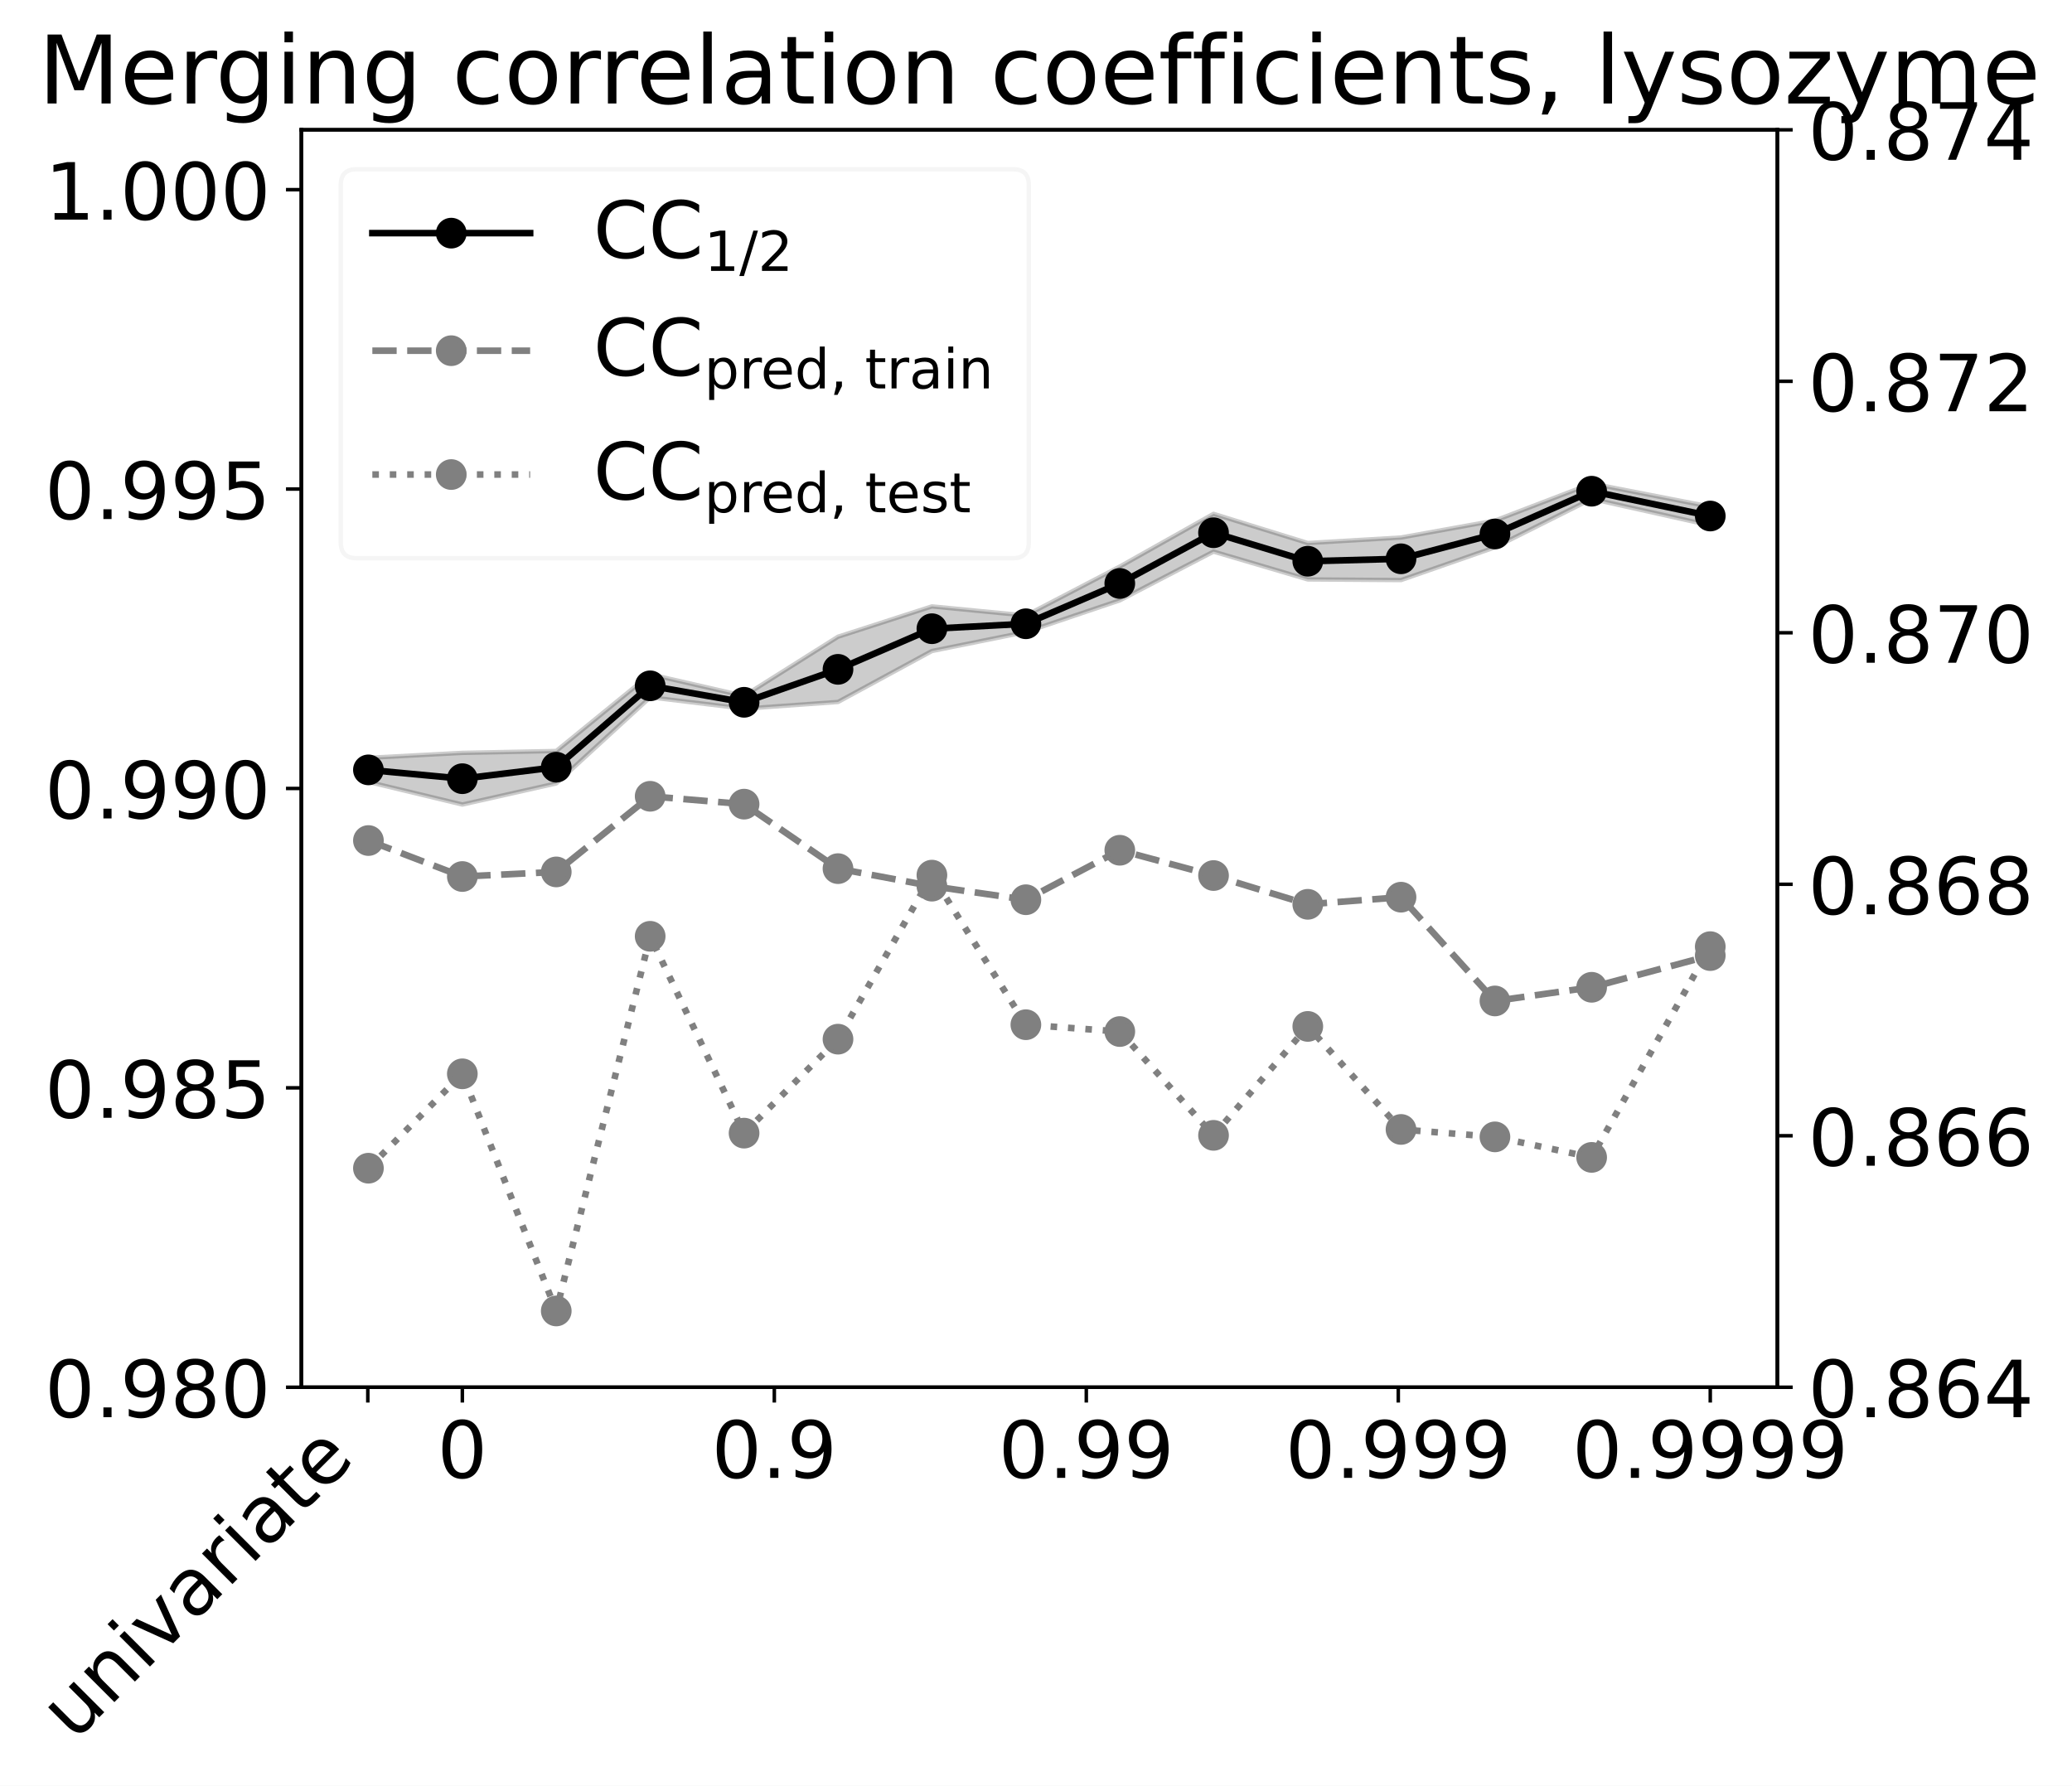
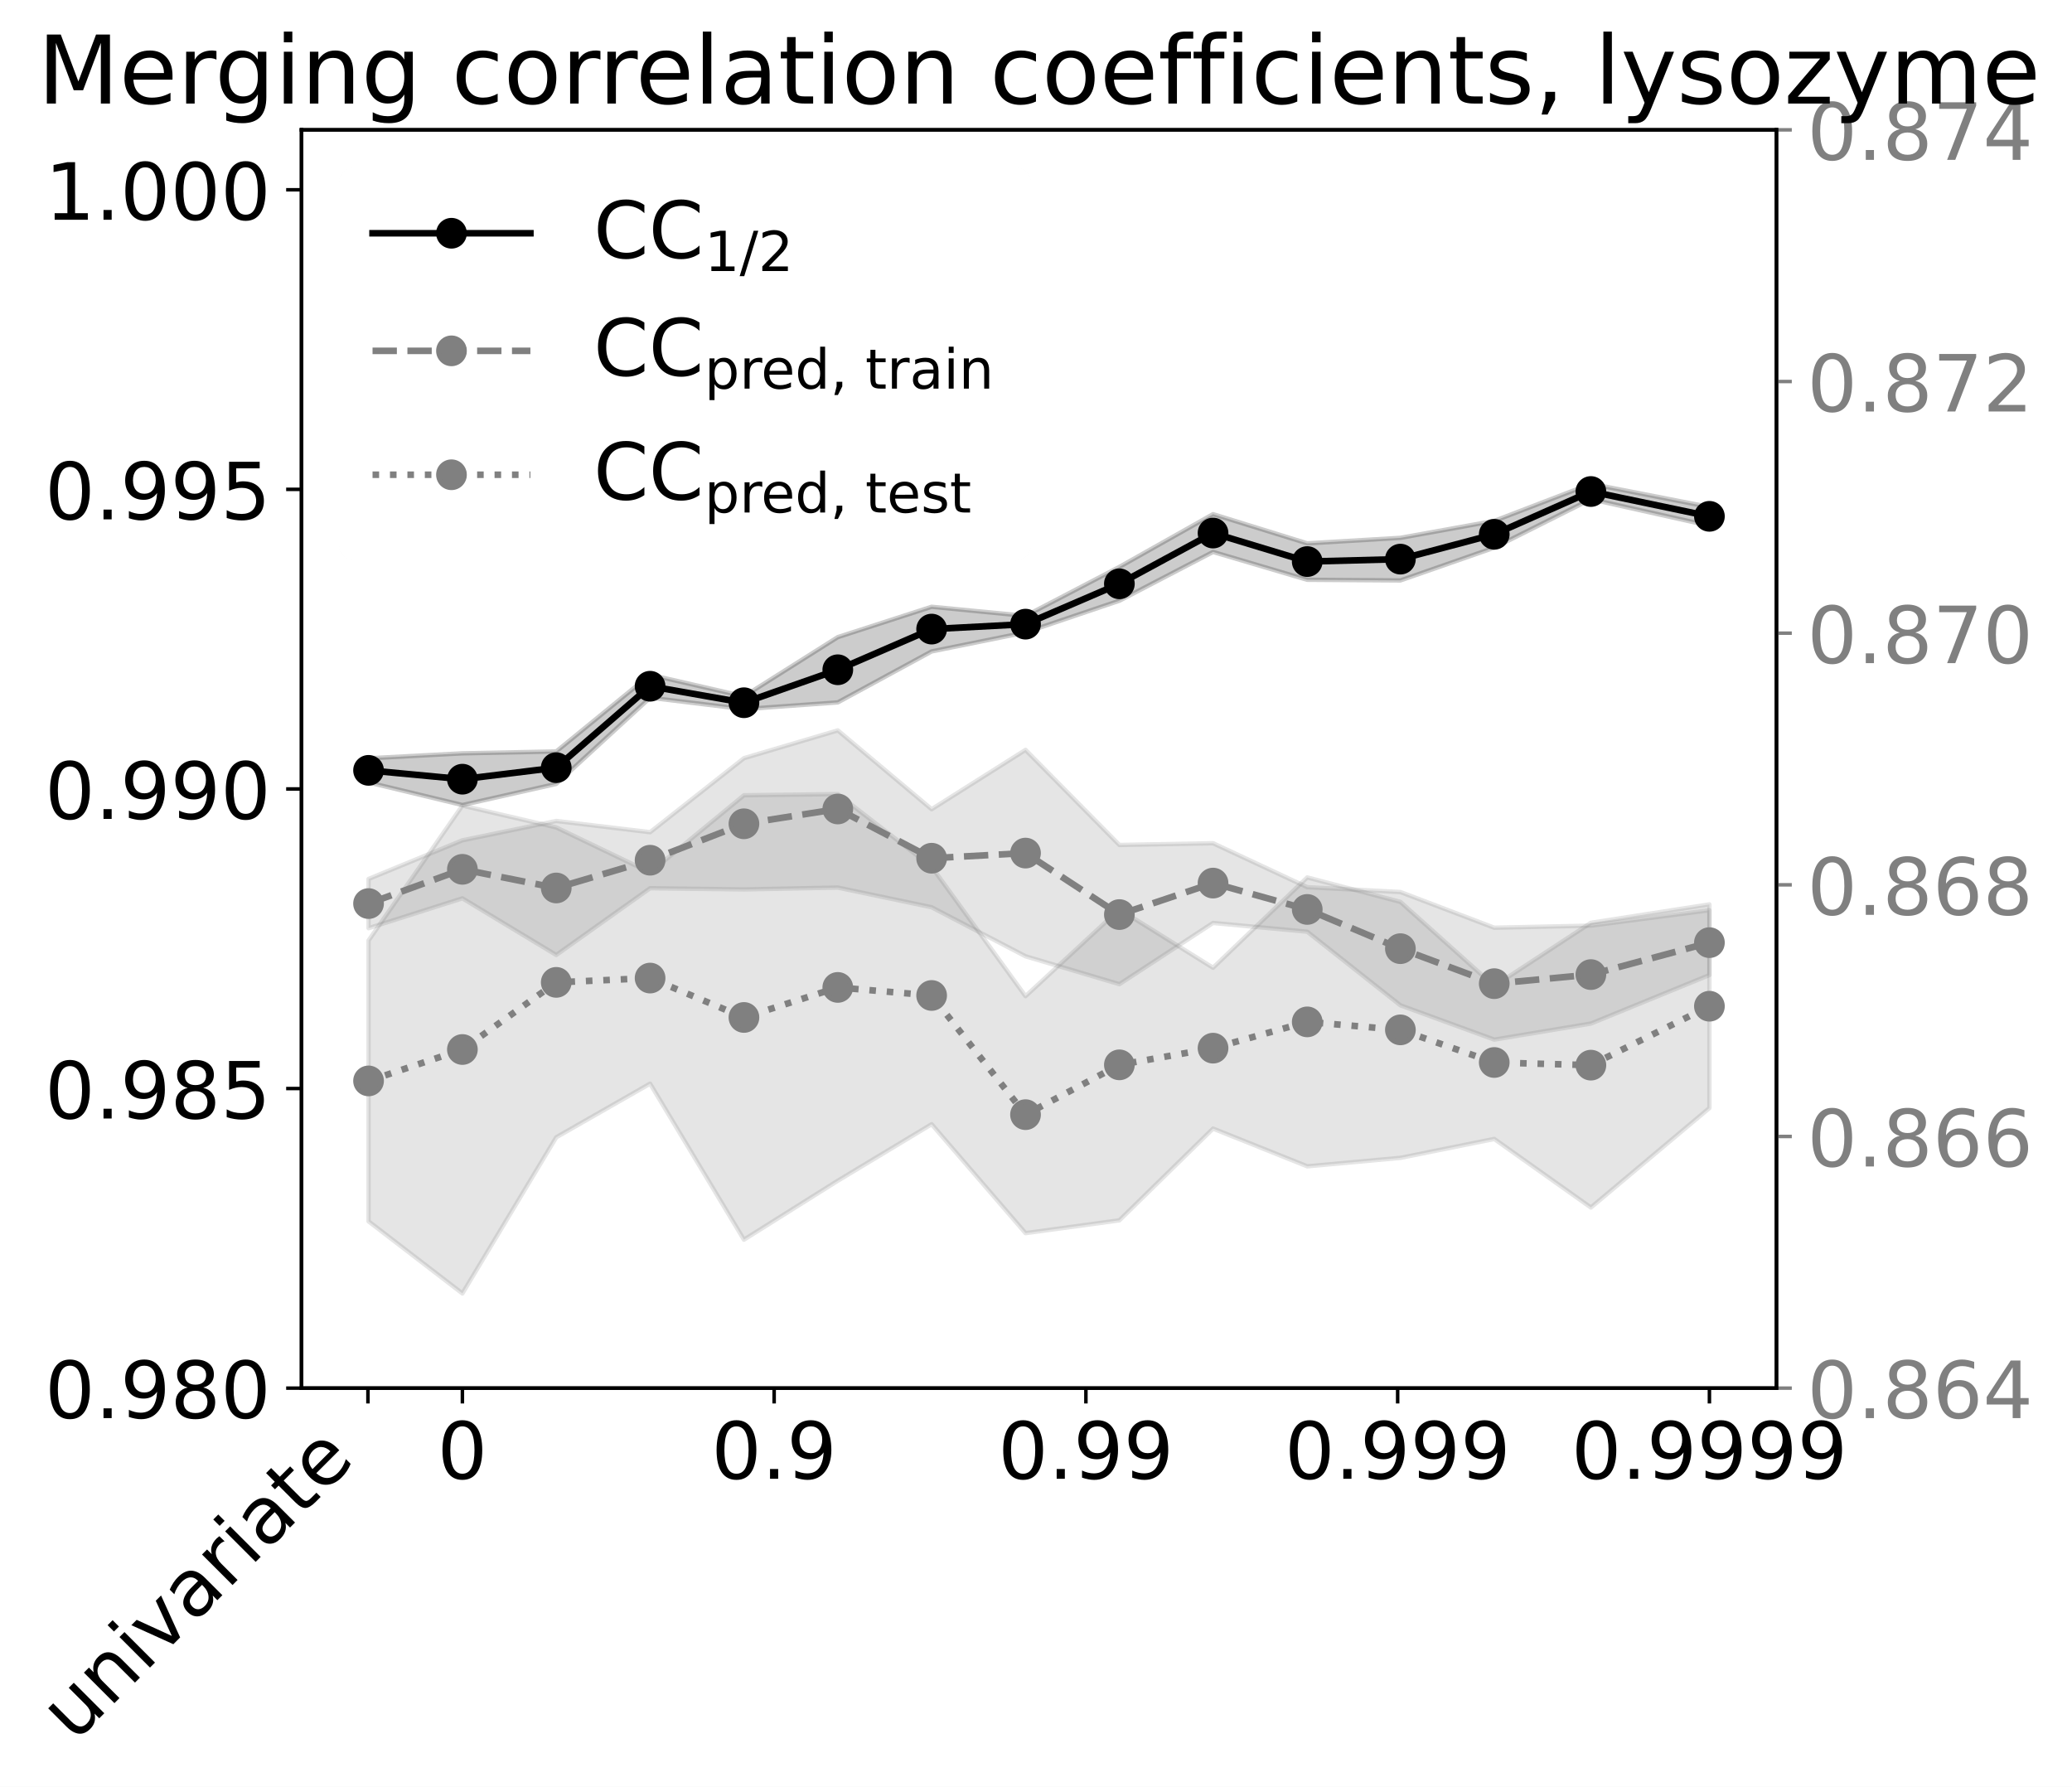
- <svg xmlns="http://www.w3.org/2000/svg" xmlns:xlink="http://www.w3.org/1999/xlink" width="472.693pt" height="407.396pt" viewBox="0 0 472.693 407.396" version="1.1">
+ <svg xmlns="http://www.w3.org/2000/svg" xmlns:xlink="http://www.w3.org/1999/xlink" width="472.53pt" height="407.46pt" viewBox="0 0 472.53 407.46" version="1.1">
  <defs>
    <style type="text/css">*{stroke-linejoin: round; stroke-linecap: butt}</style>
  </defs>
  <g id="figure_1">
    <g id="patch_1">
-       <path d="M 0 407.396  L 472.693 407.396  L 472.693 0  L 0 0  z " style="fill: #ffffff" />
+       <path d="M 0 407.46  L 472.53 407.46  L 472.53 0  L 0 0  z " style="fill: #ffffff" />
    </g>
    <g id="axes_1">
      <g id="patch_2">
-         <path d="M 68.744 316.487  L 405.474 316.487  L 405.474 29.613  L 68.744 29.613  z " style="fill: #ffffff" />
+         <path d="M 68.76 316.551  L 405.13 316.551  L 405.13 29.613  L 68.76 29.613  z " style="fill: #ffffff" />
      </g>
      <g id="PolyCollection_1">
        <defs>
-           <path id="m1e588b4058" d="M 84.05 -234.509  L 84.05 -229.003  L 105.475 -223.848  L 126.9 -228.668  L 148.326 -248.318  L 169.751 -245.715  L 191.176 -247.249  L 212.601 -258.872  L 234.037 -263.199  L 255.462 -270.433  L 276.848 -281.552  L 298.352 -275.203  L 319.619 -275.057  L 341.045 -282.525  L 363.107 -293.574  L 390.168 -287.534  L 390.168 -291.81  L 390.168 -291.81  L 363.107 -297.084  L 341.045 -288.625  L 319.619 -284.768  L 298.352 -283.51  L 276.848 -290.164  L 255.462 -278.138  L 234.037 -266.977  L 212.601 -269.052  L 191.176 -262.131  L 169.751 -248.632  L 148.326 -253.548  L 126.9 -236.065  L 105.475 -235.637  L 84.05 -234.509  z " style="stroke: #000000; stroke-opacity: 0.2" />
-         </defs>
-         <g clip-path="url(#pf20bc47b6d)">
-           <use xlink:href="#m1e588b4058" x="0" y="407.396" style="fill-opacity: 0.2; stroke: #000000; stroke-opacity: 0.2" />
+           <path id="m0cdfef525a" d="M 84.05 -234.541  L 84.05 -229.033  L 105.452 -223.877  L 126.854 -228.698  L 148.257 -248.353  L 169.659 -245.749  L 191.062 -247.284  L 212.464 -258.909  L 233.876 -263.237  L 255.279 -270.473  L 276.641 -281.594  L 298.123 -275.244  L 319.367 -275.098  L 340.77 -282.567  L 362.809 -293.618  L 389.841 -287.577  L 389.841 -291.854  L 389.841 -291.854  L 362.809 -297.13  L 340.77 -288.669  L 319.367 -284.811  L 298.123 -283.553  L 276.641 -290.208  L 255.279 -278.179  L 233.876 -267.016  L 212.464 -269.091  L 191.062 -262.169  L 169.659 -248.667  L 148.257 -253.584  L 126.854 -236.097  L 105.452 -235.669  L 84.05 -234.541  z " style="stroke: #000000; stroke-opacity: 0.2" />
+         </defs>
+         <g clip-path="url(#pb7770865d0)">
+           <use xlink:href="#m0cdfef525a" x="0" y="407.46" style="fill-opacity: 0.2; stroke: #000000; stroke-opacity: 0.2" />
        </g>
      </g>
      <g id="matplotlib.axis_1">
        <g id="xtick_1">
          <g id="line2d_1">
            <defs>
-               <path id="m0f5401069f" d="M 0 0  L 0 3.5  " style="stroke: #000000; stroke-width: 0.8" />
+               <path id="m2b7879379f" d="M 0 0  L 0 3.5  " style="stroke: #000000; stroke-width: 0.8" />
            </defs>
            <g>
-               <use xlink:href="#m0f5401069f" x="390.168" y="316.487" style="stroke: #000000; stroke-width: 0.8" />
+               <use xlink:href="#m2b7879379f" x="389.841" y="316.551" style="stroke: #000000; stroke-width: 0.8" />
            </g>
          </g>
          <g id="text_1">
-             <text style="font: 18px 'DejaVu Sans', 'Bitstream Vera Sans', 'Computer Modern Sans Serif', 'Lucida Grande', 'Verdana', 'Geneva', 'Lucid', 'Arial', 'Helvetica', 'Avant Garde', sans-serif; text-anchor: middle" x="390.168" y="337.164" transform="rotate(-0 390.168 337.1641)">0.9999</text>
+             <text style="font: 18px 'DejaVu Sans', 'Bitstream Vera Sans', 'Computer Modern Sans Serif', 'Lucida Grande', 'Verdana', 'Geneva', 'Lucid', 'Arial', 'Helvetica', 'Avant Garde', sans-serif; text-anchor: middle" x="389.841" y="337.228" transform="rotate(-0 389.8406 337.2277)">0.9999</text>
          </g>
        </g>
        <g id="xtick_2">
          <g id="line2d_2">
            <g>
-               <use xlink:href="#m0f5401069f" x="318.995" y="316.487" style="stroke: #000000; stroke-width: 0.8" />
+               <use xlink:href="#m2b7879379f" x="318.743" y="316.551" style="stroke: #000000; stroke-width: 0.8" />
            </g>
          </g>
          <g id="text_2">
-             <text style="font: 18px 'DejaVu Sans', 'Bitstream Vera Sans', 'Computer Modern Sans Serif', 'Lucida Grande', 'Verdana', 'Geneva', 'Lucid', 'Arial', 'Helvetica', 'Avant Garde', sans-serif; text-anchor: middle" x="318.995" y="337.164" transform="rotate(-0 318.9948 337.1641)">0.999</text>
+             <text style="font: 18px 'DejaVu Sans', 'Bitstream Vera Sans', 'Computer Modern Sans Serif', 'Lucida Grande', 'Verdana', 'Geneva', 'Lucid', 'Arial', 'Helvetica', 'Avant Garde', sans-serif; text-anchor: middle" x="318.743" y="337.228" transform="rotate(-0 318.7434 337.2277)">0.999</text>
          </g>
        </g>
        <g id="xtick_3">
          <g id="line2d_3">
            <g>
-               <use xlink:href="#m0f5401069f" x="247.822" y="316.487" style="stroke: #000000; stroke-width: 0.8" />
+               <use xlink:href="#m2b7879379f" x="247.646" y="316.551" style="stroke: #000000; stroke-width: 0.8" />
            </g>
          </g>
          <g id="text_3">
-             <text style="font: 18px 'DejaVu Sans', 'Bitstream Vera Sans', 'Computer Modern Sans Serif', 'Lucida Grande', 'Verdana', 'Geneva', 'Lucid', 'Arial', 'Helvetica', 'Avant Garde', sans-serif; text-anchor: middle" x="247.822" y="337.164" transform="rotate(-0 247.8215 337.1641)">0.99</text>
+             <text style="font: 18px 'DejaVu Sans', 'Bitstream Vera Sans', 'Computer Modern Sans Serif', 'Lucida Grande', 'Verdana', 'Geneva', 'Lucid', 'Arial', 'Helvetica', 'Avant Garde', sans-serif; text-anchor: middle" x="247.646" y="337.228" transform="rotate(-0 247.6463 337.2277)">0.99</text>
          </g>
        </g>
        <g id="xtick_4">
          <g id="line2d_4">
            <g>
-               <use xlink:href="#m0f5401069f" x="176.648" y="316.487" style="stroke: #000000; stroke-width: 0.8" />
+               <use xlink:href="#m2b7879379f" x="176.549" y="316.551" style="stroke: #000000; stroke-width: 0.8" />
            </g>
          </g>
          <g id="text_4">
-             <text style="font: 18px 'DejaVu Sans', 'Bitstream Vera Sans', 'Computer Modern Sans Serif', 'Lucida Grande', 'Verdana', 'Geneva', 'Lucid', 'Arial', 'Helvetica', 'Avant Garde', sans-serif; text-anchor: middle" x="176.648" y="337.164" transform="rotate(-0 176.6483 337.1641)">0.9</text>
+             <text style="font: 18px 'DejaVu Sans', 'Bitstream Vera Sans', 'Computer Modern Sans Serif', 'Lucida Grande', 'Verdana', 'Geneva', 'Lucid', 'Arial', 'Helvetica', 'Avant Garde', sans-serif; text-anchor: middle" x="176.549" y="337.228" transform="rotate(-0 176.5492 337.2277)">0.9</text>
          </g>
        </g>
        <g id="xtick_5">
          <g id="line2d_5">
            <g>
-               <use xlink:href="#m0f5401069f" x="105.475" y="316.487" style="stroke: #000000; stroke-width: 0.8" />
+               <use xlink:href="#m2b7879379f" x="105.452" y="316.551" style="stroke: #000000; stroke-width: 0.8" />
            </g>
          </g>
          <g id="text_5">
-             <text style="font: 18px 'DejaVu Sans', 'Bitstream Vera Sans', 'Computer Modern Sans Serif', 'Lucida Grande', 'Verdana', 'Geneva', 'Lucid', 'Arial', 'Helvetica', 'Avant Garde', sans-serif; text-anchor: middle" x="105.475" y="337.164" transform="rotate(-0 105.4751 337.1641)">0</text>
+             <text style="font: 18px 'DejaVu Sans', 'Bitstream Vera Sans', 'Computer Modern Sans Serif', 'Lucida Grande', 'Verdana', 'Geneva', 'Lucid', 'Arial', 'Helvetica', 'Avant Garde', sans-serif; text-anchor: middle" x="105.452" y="337.228" transform="rotate(-0 105.452 337.2277)">0</text>
          </g>
        </g>
        <g id="xtick_6">
          <g id="line2d_6">
            <g>
-               <use xlink:href="#m0f5401069f" x="83.91" y="316.487" style="stroke: #000000; stroke-width: 0.8" />
+               <use xlink:href="#m2b7879379f" x="83.91" y="316.551" style="stroke: #000000; stroke-width: 0.8" />
            </g>
          </g>
          <g id="text_6">
-             <text style="font: 18px 'DejaVu Sans', 'Bitstream Vera Sans', 'Computer Modern Sans Serif', 'Lucida Grande', 'Verdana', 'Geneva', 'Lucid', 'Arial', 'Helvetica', 'Avant Garde', sans-serif" transform="translate(16.87123 397.5495) rotate(-45)">univariate</text>
+             <text style="font: 18px 'DejaVu Sans', 'Bitstream Vera Sans', 'Computer Modern Sans Serif', 'Lucida Grande', 'Verdana', 'Geneva', 'Lucid', 'Arial', 'Helvetica', 'Avant Garde', sans-serif" transform="translate(16.87123 397.6131) rotate(-45)">univariate</text>
          </g>
        </g>
      </g>
      <g id="matplotlib.axis_2">
        <g id="ytick_1">
          <g id="line2d_7">
            <defs>
-               <path id="m9dc5c1f32d" d="M 0 0  L -3.5 0  " style="stroke: #000000; stroke-width: 0.8" />
+               <path id="mad10a32b7a" d="M 0 0  L -3.5 0  " style="stroke: #000000; stroke-width: 0.8" />
            </defs>
            <g>
-               <use xlink:href="#m9dc5c1f32d" x="68.744" y="316.487" style="stroke: #000000; stroke-width: 0.8" />
+               <use xlink:href="#mad10a32b7a" x="68.76" y="316.551" style="stroke: #000000; stroke-width: 0.8" />
            </g>
          </g>
          <g id="text_7">
-             <text style="font: 18px 'DejaVu Sans', 'Bitstream Vera Sans', 'Computer Modern Sans Serif', 'Lucida Grande', 'Verdana', 'Geneva', 'Lucid', 'Arial', 'Helvetica', 'Avant Garde', sans-serif; text-anchor: end" x="61.744" y="323.325" transform="rotate(-0 61.7439 323.3255)">0.980</text>
+             <text style="font: 18px 'DejaVu Sans', 'Bitstream Vera Sans', 'Computer Modern Sans Serif', 'Lucida Grande', 'Verdana', 'Geneva', 'Lucid', 'Arial', 'Helvetica', 'Avant Garde', sans-serif; text-anchor: end" x="61.76" y="323.389" transform="rotate(-0 61.76011 323.3891)">0.980</text>
          </g>
        </g>
        <g id="ytick_2">
          <g id="line2d_8">
            <g>
-               <use xlink:href="#m9dc5c1f32d" x="68.744" y="248.183" style="stroke: #000000; stroke-width: 0.8" />
+               <use xlink:href="#mad10a32b7a" x="68.76" y="248.232" style="stroke: #000000; stroke-width: 0.8" />
            </g>
          </g>
          <g id="text_8">
-             <text style="font: 18px 'DejaVu Sans', 'Bitstream Vera Sans', 'Computer Modern Sans Serif', 'Lucida Grande', 'Verdana', 'Geneva', 'Lucid', 'Arial', 'Helvetica', 'Avant Garde', sans-serif; text-anchor: end" x="61.744" y="255.022" transform="rotate(-0 61.7439 255.0221)">0.985</text>
+             <text style="font: 18px 'DejaVu Sans', 'Bitstream Vera Sans', 'Computer Modern Sans Serif', 'Lucida Grande', 'Verdana', 'Geneva', 'Lucid', 'Arial', 'Helvetica', 'Avant Garde', sans-serif; text-anchor: end" x="61.76" y="255.071" transform="rotate(-0 61.76011 255.0706)">0.985</text>
          </g>
        </g>
        <g id="ytick_3">
          <g id="line2d_9">
            <g>
-               <use xlink:href="#m9dc5c1f32d" x="68.744" y="179.88" style="stroke: #000000; stroke-width: 0.8" />
+               <use xlink:href="#mad10a32b7a" x="68.76" y="179.913" style="stroke: #000000; stroke-width: 0.8" />
            </g>
          </g>
          <g id="text_9">
-             <text style="font: 18px 'DejaVu Sans', 'Bitstream Vera Sans', 'Computer Modern Sans Serif', 'Lucida Grande', 'Verdana', 'Geneva', 'Lucid', 'Arial', 'Helvetica', 'Avant Garde', sans-serif; text-anchor: end" x="61.744" y="186.719" transform="rotate(-0 61.7439 186.7187)">0.990</text>
+             <text style="font: 18px 'DejaVu Sans', 'Bitstream Vera Sans', 'Computer Modern Sans Serif', 'Lucida Grande', 'Verdana', 'Geneva', 'Lucid', 'Arial', 'Helvetica', 'Avant Garde', sans-serif; text-anchor: end" x="61.76" y="186.752" transform="rotate(-0 61.76011 186.752)">0.990</text>
          </g>
        </g>
        <g id="ytick_4">
          <g id="line2d_10">
            <g>
-               <use xlink:href="#m9dc5c1f32d" x="68.744" y="111.577" style="stroke: #000000; stroke-width: 0.8" />
+               <use xlink:href="#mad10a32b7a" x="68.76" y="111.595" style="stroke: #000000; stroke-width: 0.8" />
            </g>
          </g>
          <g id="text_10">
-             <text style="font: 18px 'DejaVu Sans', 'Bitstream Vera Sans', 'Computer Modern Sans Serif', 'Lucida Grande', 'Verdana', 'Geneva', 'Lucid', 'Arial', 'Helvetica', 'Avant Garde', sans-serif; text-anchor: end" x="61.744" y="118.415" transform="rotate(-0 61.7439 118.4153)">0.995</text>
+             <text style="font: 18px 'DejaVu Sans', 'Bitstream Vera Sans', 'Computer Modern Sans Serif', 'Lucida Grande', 'Verdana', 'Geneva', 'Lucid', 'Arial', 'Helvetica', 'Avant Garde', sans-serif; text-anchor: end" x="61.76" y="118.433" transform="rotate(-0 61.76011 118.4335)">0.995</text>
          </g>
        </g>
        <g id="ytick_5">
          <g id="line2d_11">
            <g>
-               <use xlink:href="#m9dc5c1f32d" x="68.744" y="43.273" style="stroke: #000000; stroke-width: 0.8" />
+               <use xlink:href="#mad10a32b7a" x="68.76" y="43.276" style="stroke: #000000; stroke-width: 0.8" />
            </g>
          </g>
          <g id="text_11">
-             <text style="font: 18px 'DejaVu Sans', 'Bitstream Vera Sans', 'Computer Modern Sans Serif', 'Lucida Grande', 'Verdana', 'Geneva', 'Lucid', 'Arial', 'Helvetica', 'Avant Garde', sans-serif; text-anchor: end" x="61.744" y="50.112" transform="rotate(-0 61.7439 50.1119)">1.000</text>
+             <text style="font: 18px 'DejaVu Sans', 'Bitstream Vera Sans', 'Computer Modern Sans Serif', 'Lucida Grande', 'Verdana', 'Geneva', 'Lucid', 'Arial', 'Helvetica', 'Avant Garde', sans-serif; text-anchor: end" x="61.76" y="50.115" transform="rotate(-0 61.76011 50.11493)">1.000</text>
          </g>
        </g>
      </g>
      <g id="line2d_12">
-         <path d="M 84.05 175.641  L 105.475 177.654  L 126.9 175.03  L 148.326 156.464  L 169.751 160.223  L 191.176 152.706  L 212.601 143.435  L 234.037 142.308  L 255.462 133.111  L 276.848 121.539  L 298.352 128.04  L 319.619 127.484  L 341.045 121.822  L 363.107 112.067  L 390.168 117.725  " clip-path="url(#pf20bc47b6d)" style="fill: none; stroke: #000000; stroke-width: 1.5; stroke-linecap: square" />
-         <defs>
-           <path id="m6ad5b4e048" d="M 0 3  C 0.796 3 1.559 2.684 2.121 2.121  C 2.684 1.559 3 0.796 3 0  C 3 -0.796 2.684 -1.559 2.121 -2.121  C 1.559 -2.684 0.796 -3 0 -3  C -0.796 -3 -1.559 -2.684 -2.121 -2.121  C -2.684 -1.559 -3 -0.796 -3 0  C -3 0.796 -2.684 1.559 -2.121 2.121  C -1.559 2.684 -0.796 3 0 3  z " style="stroke: #000000" />
-         </defs>
-         <g clip-path="url(#pf20bc47b6d)">
-           <use xlink:href="#m6ad5b4e048" x="84.05" y="175.641" style="stroke: #000000" />
-           <use xlink:href="#m6ad5b4e048" x="105.475" y="177.654" style="stroke: #000000" />
-           <use xlink:href="#m6ad5b4e048" x="126.9" y="175.03" style="stroke: #000000" />
-           <use xlink:href="#m6ad5b4e048" x="148.326" y="156.464" style="stroke: #000000" />
-           <use xlink:href="#m6ad5b4e048" x="169.751" y="160.223" style="stroke: #000000" />
-           <use xlink:href="#m6ad5b4e048" x="191.176" y="152.706" style="stroke: #000000" />
-           <use xlink:href="#m6ad5b4e048" x="212.601" y="143.435" style="stroke: #000000" />
-           <use xlink:href="#m6ad5b4e048" x="234.037" y="142.308" style="stroke: #000000" />
-           <use xlink:href="#m6ad5b4e048" x="255.462" y="133.111" style="stroke: #000000" />
-           <use xlink:href="#m6ad5b4e048" x="276.848" y="121.539" style="stroke: #000000" />
-           <use xlink:href="#m6ad5b4e048" x="298.352" y="128.04" style="stroke: #000000" />
-           <use xlink:href="#m6ad5b4e048" x="319.619" y="127.484" style="stroke: #000000" />
-           <use xlink:href="#m6ad5b4e048" x="341.045" y="121.822" style="stroke: #000000" />
-           <use xlink:href="#m6ad5b4e048" x="363.107" y="112.067" style="stroke: #000000" />
-           <use xlink:href="#m6ad5b4e048" x="390.168" y="117.725" style="stroke: #000000" />
+         <path d="M 84.05 175.673  L 105.452 177.687  L 126.854 175.062  L 148.257 156.492  L 169.659 160.252  L 191.062 152.734  L 212.464 143.46  L 233.876 142.333  L 255.279 133.134  L 276.641 121.559  L 298.123 128.062  L 319.367 127.505  L 340.77 121.842  L 362.809 112.086  L 389.841 117.744  " clip-path="url(#pb7770865d0)" style="fill: none; stroke: #000000; stroke-width: 1.5; stroke-linecap: square" />
+         <defs>
+           <path id="m7fa0dec441" d="M 0 3  C 0.796 3 1.559 2.684 2.121 2.121  C 2.684 1.559 3 0.796 3 0  C 3 -0.796 2.684 -1.559 2.121 -2.121  C 1.559 -2.684 0.796 -3 0 -3  C -0.796 -3 -1.559 -2.684 -2.121 -2.121  C -2.684 -1.559 -3 -0.796 -3 0  C -3 0.796 -2.684 1.559 -2.121 2.121  C -1.559 2.684 -0.796 3 0 3  z " style="stroke: #000000" />
+         </defs>
+         <g clip-path="url(#pb7770865d0)">
+           <use xlink:href="#m7fa0dec441" x="84.05" y="175.673" style="stroke: #000000" />
+           <use xlink:href="#m7fa0dec441" x="105.452" y="177.687" style="stroke: #000000" />
+           <use xlink:href="#m7fa0dec441" x="126.854" y="175.062" style="stroke: #000000" />
+           <use xlink:href="#m7fa0dec441" x="148.257" y="156.492" style="stroke: #000000" />
+           <use xlink:href="#m7fa0dec441" x="169.659" y="160.252" style="stroke: #000000" />
+           <use xlink:href="#m7fa0dec441" x="191.062" y="152.734" style="stroke: #000000" />
+           <use xlink:href="#m7fa0dec441" x="212.464" y="143.46" style="stroke: #000000" />
+           <use xlink:href="#m7fa0dec441" x="233.876" y="142.333" style="stroke: #000000" />
+           <use xlink:href="#m7fa0dec441" x="255.279" y="133.134" style="stroke: #000000" />
+           <use xlink:href="#m7fa0dec441" x="276.641" y="121.559" style="stroke: #000000" />
+           <use xlink:href="#m7fa0dec441" x="298.123" y="128.062" style="stroke: #000000" />
+           <use xlink:href="#m7fa0dec441" x="319.367" y="127.505" style="stroke: #000000" />
+           <use xlink:href="#m7fa0dec441" x="340.77" y="121.842" style="stroke: #000000" />
+           <use xlink:href="#m7fa0dec441" x="362.809" y="112.086" style="stroke: #000000" />
+           <use xlink:href="#m7fa0dec441" x="389.841" y="117.744" style="stroke: #000000" />
        </g>
      </g>
      <g id="patch_3">
-         <path d="M 68.744 316.487  L 68.744 29.613  " style="fill: none; stroke: #000000; stroke-width: 0.8; stroke-linejoin: miter; stroke-linecap: square" />
+         <path d="M 68.76 316.551  L 68.76 29.613  " style="fill: none; stroke: #000000; stroke-width: 0.8; stroke-linejoin: miter; stroke-linecap: square" />
      </g>
      <g id="patch_4">
-         <path d="M 405.474 316.487  L 405.474 29.613  " style="fill: none; stroke: #000000; stroke-width: 0.8; stroke-linejoin: miter; stroke-linecap: square" />
+         <path d="M 405.13 316.551  L 405.13 29.613  " style="fill: none; stroke: #000000; stroke-width: 0.8; stroke-linejoin: miter; stroke-linecap: square" />
      </g>
      <g id="patch_5">
-         <path d="M 68.744 316.487  L 405.474 316.487  " style="fill: none; stroke: #000000; stroke-width: 0.8; stroke-linejoin: miter; stroke-linecap: square" />
+         <path d="M 68.76 316.551  L 405.13 316.551  " style="fill: none; stroke: #000000; stroke-width: 0.8; stroke-linejoin: miter; stroke-linecap: square" />
      </g>
      <g id="patch_6">
-         <path d="M 68.744 29.613  L 405.474 29.613  " style="fill: none; stroke: #000000; stroke-width: 0.8; stroke-linejoin: miter; stroke-linecap: square" />
+         <path d="M 68.76 29.613  L 405.13 29.613  " style="fill: none; stroke: #000000; stroke-width: 0.8; stroke-linejoin: miter; stroke-linecap: square" />
      </g>
    </g>
    <g id="axes_2">
+       <g id="PolyCollection_2">
+         <defs>
+           <path id="m5efa577b84" d="M 84.05 -207.019  L 84.05 -195.795  L 105.452 -202.603  L 126.854 -189.684  L 148.257 -204.905  L 169.659 -204.635  L 191.062 -205.057  L 212.464 -200.568  L 233.876 -189.389  L 255.279 -183.027  L 276.641 -196.987  L 298.123 -194.994  L 319.367 -178.208  L 340.77 -170.387  L 362.809 -174.046  L 389.841 -185.106  L 389.841 -199.892  L 389.841 -199.892  L 362.809 -196.379  L 340.77 -195.903  L 319.367 -204.043  L 298.123 -205.148  L 276.641 -215.172  L 255.279 -214.774  L 233.876 -236.452  L 212.464 -222.932  L 191.062 -240.901  L 169.659 -234.565  L 148.257 -217.683  L 126.854 -220.246  L 105.452 -215.835  L 84.05 -207.019  z " style="stroke: #808080; stroke-opacity: 0.2" />
+         </defs>
+         <g clip-path="url(#pb7770865d0)">
+           <use xlink:href="#m5efa577b84" x="0" y="407.46" style="fill: #808080; fill-opacity: 0.2; stroke: #808080; stroke-opacity: 0.2" />
+         </g>
+       </g>
+       <g id="PolyCollection_3">
+         <defs>
+           <path id="m6faa17cd24" d="M 84.05 -192.985  L 84.05 -128.948  L 105.452 -112.502  L 126.854 -148.109  L 148.257 -160.341  L 169.659 -124.763  L 191.062 -138.204  L 212.464 -151.094  L 233.876 -126.253  L 255.279 -129.172  L 276.641 -150.096  L 298.123 -141.49  L 319.367 -143.42  L 340.77 -147.734  L 362.809 -132.1  L 389.841 -154.783  L 389.841 -201.22  L 389.841 -201.22  L 362.809 -197.021  L 340.77 -182.603  L 319.367 -201.795  L 298.123 -207.368  L 276.641 -186.776  L 255.279 -200.091  L 233.876 -180.29  L 212.464 -209.806  L 191.062 -226.371  L 169.659 -226.11  L 148.257 -208.497  L 126.854 -218.77  L 105.452 -223.756  L 84.05 -192.985  z " style="stroke: #808080; stroke-opacity: 0.2" />
+         </defs>
+         <g clip-path="url(#pb7770865d0)">
+           <use xlink:href="#m6faa17cd24" x="0" y="407.46" style="fill: #808080; fill-opacity: 0.2; stroke: #808080; stroke-opacity: 0.2" />
+         </g>
+       </g>
      <g id="matplotlib.axis_3">
        <g id="ytick_6">
          <g id="line2d_13">
            <defs>
-               <path id="ma8348e8613" d="M 0 0  L 3.5 0  " style="stroke: #000000; stroke-width: 0.8" />
+               <path id="m0b5b09392d" d="M 0 0  L 3.5 0  " style="stroke: #808080; stroke-width: 0.8" />
            </defs>
            <g>
-               <use xlink:href="#ma8348e8613" x="405.474" y="316.487" style="stroke: #000000; stroke-width: 0.8" />
+               <use xlink:href="#m0b5b09392d" x="405.13" y="316.551" style="fill: #808080; stroke: #808080; stroke-width: 0.8" />
            </g>
          </g>
          <g id="text_12">
-             <text style="font: 18px 'DejaVu Sans', 'Bitstream Vera Sans', 'Computer Modern Sans Serif', 'Lucida Grande', 'Verdana', 'Geneva', 'Lucid', 'Arial', 'Helvetica', 'Avant Garde', sans-serif; text-anchor: start" x="412.474" y="323.325" transform="rotate(-0 412.4739 323.3255)">0.864</text>
+             <text style="fill: #808080; font: 18px 'DejaVu Sans', 'Bitstream Vera Sans', 'Computer Modern Sans Serif', 'Lucida Grande', 'Verdana', 'Geneva', 'Lucid', 'Arial', 'Helvetica', 'Avant Garde', sans-serif; text-anchor: start" x="412.13" y="323.389" transform="rotate(-0 412.1301 323.3891)">0.864</text>
          </g>
        </g>
        <g id="ytick_7">
          <g id="line2d_14">
            <g>
-               <use xlink:href="#ma8348e8613" x="405.474" y="259.112" style="stroke: #000000; stroke-width: 0.8" />
+               <use xlink:href="#m0b5b09392d" x="405.13" y="259.163" style="fill: #808080; stroke: #808080; stroke-width: 0.8" />
            </g>
          </g>
          <g id="text_13">
-             <text style="font: 18px 'DejaVu Sans', 'Bitstream Vera Sans', 'Computer Modern Sans Serif', 'Lucida Grande', 'Verdana', 'Geneva', 'Lucid', 'Arial', 'Helvetica', 'Avant Garde', sans-serif; text-anchor: start" x="412.474" y="265.951" transform="rotate(-0 412.4739 265.9506)">0.866</text>
+             <text style="fill: #808080; font: 18px 'DejaVu Sans', 'Bitstream Vera Sans', 'Computer Modern Sans Serif', 'Lucida Grande', 'Verdana', 'Geneva', 'Lucid', 'Arial', 'Helvetica', 'Avant Garde', sans-serif; text-anchor: start" x="412.13" y="266.002" transform="rotate(-0 412.1301 266.0015)">0.866</text>
          </g>
        </g>
        <g id="ytick_8">
          <g id="line2d_15">
            <g>
-               <use xlink:href="#ma8348e8613" x="405.474" y="201.737" style="stroke: #000000; stroke-width: 0.8" />
+               <use xlink:href="#m0b5b09392d" x="405.13" y="201.775" style="fill: #808080; stroke: #808080; stroke-width: 0.8" />
            </g>
          </g>
          <g id="text_14">
-             <text style="font: 18px 'DejaVu Sans', 'Bitstream Vera Sans', 'Computer Modern Sans Serif', 'Lucida Grande', 'Verdana', 'Geneva', 'Lucid', 'Arial', 'Helvetica', 'Avant Garde', sans-serif; text-anchor: start" x="412.474" y="208.576" transform="rotate(-0 412.4739 208.5758)">0.868</text>
+             <text style="fill: #808080; font: 18px 'DejaVu Sans', 'Bitstream Vera Sans', 'Computer Modern Sans Serif', 'Lucida Grande', 'Verdana', 'Geneva', 'Lucid', 'Arial', 'Helvetica', 'Avant Garde', sans-serif; text-anchor: start" x="412.13" y="208.614" transform="rotate(-0 412.1301 208.614)">0.868</text>
          </g>
        </g>
        <g id="ytick_9">
          <g id="line2d_16">
            <g>
-               <use xlink:href="#ma8348e8613" x="405.474" y="144.362" style="stroke: #000000; stroke-width: 0.8" />
+               <use xlink:href="#m0b5b09392d" x="405.13" y="144.388" style="fill: #808080; stroke: #808080; stroke-width: 0.8" />
            </g>
          </g>
          <g id="text_15">
-             <text style="font: 18px 'DejaVu Sans', 'Bitstream Vera Sans', 'Computer Modern Sans Serif', 'Lucida Grande', 'Verdana', 'Geneva', 'Lucid', 'Arial', 'Helvetica', 'Avant Garde', sans-serif; text-anchor: start" x="412.474" y="151.201" transform="rotate(-0 412.4739 151.2009)">0.870</text>
+             <text style="fill: #808080; font: 18px 'DejaVu Sans', 'Bitstream Vera Sans', 'Computer Modern Sans Serif', 'Lucida Grande', 'Verdana', 'Geneva', 'Lucid', 'Arial', 'Helvetica', 'Avant Garde', sans-serif; text-anchor: start" x="412.13" y="151.226" transform="rotate(-0 412.1301 151.2264)">0.870</text>
          </g>
        </g>
        <g id="ytick_10">
          <g id="line2d_17">
            <g>
-               <use xlink:href="#ma8348e8613" x="405.474" y="86.987" style="stroke: #000000; stroke-width: 0.8" />
+               <use xlink:href="#m0b5b09392d" x="405.13" y="87" style="fill: #808080; stroke: #808080; stroke-width: 0.8" />
            </g>
          </g>
          <g id="text_16">
-             <text style="font: 18px 'DejaVu Sans', 'Bitstream Vera Sans', 'Computer Modern Sans Serif', 'Lucida Grande', 'Verdana', 'Geneva', 'Lucid', 'Arial', 'Helvetica', 'Avant Garde', sans-serif; text-anchor: start" x="412.474" y="93.826" transform="rotate(-0 412.4739 93.82607)">0.872</text>
+             <text style="fill: #808080; font: 18px 'DejaVu Sans', 'Bitstream Vera Sans', 'Computer Modern Sans Serif', 'Lucida Grande', 'Verdana', 'Geneva', 'Lucid', 'Arial', 'Helvetica', 'Avant Garde', sans-serif; text-anchor: start" x="412.13" y="93.839" transform="rotate(-0 412.1301 93.8388)">0.872</text>
          </g>
        </g>
        <g id="ytick_11">
          <g id="line2d_18">
            <g>
-               <use xlink:href="#ma8348e8613" x="405.474" y="29.613" style="stroke: #000000; stroke-width: 0.8" />
+               <use xlink:href="#m0b5b09392d" x="405.13" y="29.613" style="fill: #808080; stroke: #808080; stroke-width: 0.8" />
            </g>
          </g>
          <g id="text_17">
-             <text style="font: 18px 'DejaVu Sans', 'Bitstream Vera Sans', 'Computer Modern Sans Serif', 'Lucida Grande', 'Verdana', 'Geneva', 'Lucid', 'Arial', 'Helvetica', 'Avant Garde', sans-serif; text-anchor: start" x="412.474" y="36.451" transform="rotate(-0 412.4739 36.45122)">0.874</text>
+             <text style="fill: #808080; font: 18px 'DejaVu Sans', 'Bitstream Vera Sans', 'Computer Modern Sans Serif', 'Lucida Grande', 'Verdana', 'Geneva', 'Lucid', 'Arial', 'Helvetica', 'Avant Garde', sans-serif; text-anchor: start" x="412.13" y="36.451" transform="rotate(-0 412.1301 36.45122)">0.874</text>
          </g>
        </g>
      </g>
      <g id="line2d_19">
-         <path d="M 84.05 191.763  L 105.475 199.972  L 126.9 198.922  L 148.326 181.666  L 169.751 183.46  L 191.176 198.171  L 212.601 202.17  L 234.037 205.266  L 255.462 193.979  L 276.848 199.747  L 298.352 206.312  L 319.619 204.686  L 341.045 228.359  L 363.107 225.241  L 390.168 218.007  " clip-path="url(#pf20bc47b6d)" style="fill: none; stroke-dasharray: 5.55,2.4; stroke-dashoffset: 0; stroke: #808080; stroke-width: 1.5" />
-         <defs>
-           <path id="m6de51a4179" d="M 0 3  C 0.796 3 1.559 2.684 2.121 2.121  C 2.684 1.559 3 0.796 3 0  C 3 -0.796 2.684 -1.559 2.121 -2.121  C 1.559 -2.684 0.796 -3 0 -3  C -0.796 -3 -1.559 -2.684 -2.121 -2.121  C -2.684 -1.559 -3 -0.796 -3 0  C -3 0.796 -2.684 1.559 -2.121 2.121  C -1.559 2.684 -0.796 3 0 3  z " style="stroke: #808080" />
-         </defs>
-         <g clip-path="url(#pf20bc47b6d)">
-           <use xlink:href="#m6de51a4179" x="84.05" y="191.763" style="fill: #808080; stroke: #808080" />
-           <use xlink:href="#m6de51a4179" x="105.475" y="199.972" style="fill: #808080; stroke: #808080" />
-           <use xlink:href="#m6de51a4179" x="126.9" y="198.922" style="fill: #808080; stroke: #808080" />
-           <use xlink:href="#m6de51a4179" x="148.326" y="181.666" style="fill: #808080; stroke: #808080" />
-           <use xlink:href="#m6de51a4179" x="169.751" y="183.46" style="fill: #808080; stroke: #808080" />
-           <use xlink:href="#m6de51a4179" x="191.176" y="198.171" style="fill: #808080; stroke: #808080" />
-           <use xlink:href="#m6de51a4179" x="212.601" y="202.17" style="fill: #808080; stroke: #808080" />
-           <use xlink:href="#m6de51a4179" x="234.037" y="205.266" style="fill: #808080; stroke: #808080" />
-           <use xlink:href="#m6de51a4179" x="255.462" y="193.979" style="fill: #808080; stroke: #808080" />
-           <use xlink:href="#m6de51a4179" x="276.848" y="199.747" style="fill: #808080; stroke: #808080" />
-           <use xlink:href="#m6de51a4179" x="298.352" y="206.312" style="fill: #808080; stroke: #808080" />
-           <use xlink:href="#m6de51a4179" x="319.619" y="204.686" style="fill: #808080; stroke: #808080" />
-           <use xlink:href="#m6de51a4179" x="341.045" y="228.359" style="fill: #808080; stroke: #808080" />
-           <use xlink:href="#m6de51a4179" x="363.107" y="225.241" style="fill: #808080; stroke: #808080" />
-           <use xlink:href="#m6de51a4179" x="390.168" y="218.007" style="fill: #808080; stroke: #808080" />
+         <path d="M 84.05 206.053  L 105.452 198.241  L 126.854 202.495  L 148.257 196.166  L 169.659 187.86  L 191.062 184.481  L 212.464 195.71  L 233.876 194.539  L 255.279 208.56  L 276.641 201.381  L 298.123 207.389  L 319.367 216.335  L 340.77 224.315  L 362.809 222.248  L 389.841 214.961  " clip-path="url(#pb7770865d0)" style="fill: none; stroke-dasharray: 5.55,2.4; stroke-dashoffset: 0; stroke: #808080; stroke-width: 1.5" />
+         <defs>
+           <path id="m69da2d9a0e" d="M 0 3  C 0.796 3 1.559 2.684 2.121 2.121  C 2.684 1.559 3 0.796 3 0  C 3 -0.796 2.684 -1.559 2.121 -2.121  C 1.559 -2.684 0.796 -3 0 -3  C -0.796 -3 -1.559 -2.684 -2.121 -2.121  C -2.684 -1.559 -3 -0.796 -3 0  C -3 0.796 -2.684 1.559 -2.121 2.121  C -1.559 2.684 -0.796 3 0 3  z " style="stroke: #808080" />
+         </defs>
+         <g clip-path="url(#pb7770865d0)">
+           <use xlink:href="#m69da2d9a0e" x="84.05" y="206.053" style="fill: #808080; stroke: #808080" />
+           <use xlink:href="#m69da2d9a0e" x="105.452" y="198.241" style="fill: #808080; stroke: #808080" />
+           <use xlink:href="#m69da2d9a0e" x="126.854" y="202.495" style="fill: #808080; stroke: #808080" />
+           <use xlink:href="#m69da2d9a0e" x="148.257" y="196.166" style="fill: #808080; stroke: #808080" />
+           <use xlink:href="#m69da2d9a0e" x="169.659" y="187.86" style="fill: #808080; stroke: #808080" />
+           <use xlink:href="#m69da2d9a0e" x="191.062" y="184.481" style="fill: #808080; stroke: #808080" />
+           <use xlink:href="#m69da2d9a0e" x="212.464" y="195.71" style="fill: #808080; stroke: #808080" />
+           <use xlink:href="#m69da2d9a0e" x="233.876" y="194.539" style="fill: #808080; stroke: #808080" />
+           <use xlink:href="#m69da2d9a0e" x="255.279" y="208.56" style="fill: #808080; stroke: #808080" />
+           <use xlink:href="#m69da2d9a0e" x="276.641" y="201.381" style="fill: #808080; stroke: #808080" />
+           <use xlink:href="#m69da2d9a0e" x="298.123" y="207.389" style="fill: #808080; stroke: #808080" />
+           <use xlink:href="#m69da2d9a0e" x="319.367" y="216.335" style="fill: #808080; stroke: #808080" />
+           <use xlink:href="#m69da2d9a0e" x="340.77" y="224.315" style="fill: #808080; stroke: #808080" />
+           <use xlink:href="#m69da2d9a0e" x="362.809" y="222.248" style="fill: #808080; stroke: #808080" />
+           <use xlink:href="#m69da2d9a0e" x="389.841" y="214.961" style="fill: #808080; stroke: #808080" />
        </g>
      </g>
      <g id="line2d_20">
-         <path d="M 84.05 266.517  L 105.475 244.983  L 126.9 299.085  L 148.326 213.609  L 169.751 258.515  L 191.176 237.078  L 212.601 199.655  L 234.037 233.78  L 255.462 235.338  L 276.848 259.021  L 298.352 234.168  L 319.619 257.673  L 341.045 259.369  L 363.107 264.049  L 390.168 215.972  " clip-path="url(#pf20bc47b6d)" style="fill: none; stroke-dasharray: 1.5,2.475; stroke-dashoffset: 0; stroke: #808080; stroke-width: 1.5" />
-         <g clip-path="url(#pf20bc47b6d)">
-           <use xlink:href="#m6de51a4179" x="84.05" y="266.517" style="fill: #808080; stroke: #808080" />
-           <use xlink:href="#m6de51a4179" x="105.475" y="244.983" style="fill: #808080; stroke: #808080" />
-           <use xlink:href="#m6de51a4179" x="126.9" y="299.085" style="fill: #808080; stroke: #808080" />
-           <use xlink:href="#m6de51a4179" x="148.326" y="213.609" style="fill: #808080; stroke: #808080" />
-           <use xlink:href="#m6de51a4179" x="169.751" y="258.515" style="fill: #808080; stroke: #808080" />
-           <use xlink:href="#m6de51a4179" x="191.176" y="237.078" style="fill: #808080; stroke: #808080" />
-           <use xlink:href="#m6de51a4179" x="212.601" y="199.655" style="fill: #808080; stroke: #808080" />
-           <use xlink:href="#m6de51a4179" x="234.037" y="233.78" style="fill: #808080; stroke: #808080" />
-           <use xlink:href="#m6de51a4179" x="255.462" y="235.338" style="fill: #808080; stroke: #808080" />
-           <use xlink:href="#m6de51a4179" x="276.848" y="259.021" style="fill: #808080; stroke: #808080" />
-           <use xlink:href="#m6de51a4179" x="298.352" y="234.168" style="fill: #808080; stroke: #808080" />
-           <use xlink:href="#m6de51a4179" x="319.619" y="257.673" style="fill: #808080; stroke: #808080" />
-           <use xlink:href="#m6de51a4179" x="341.045" y="259.369" style="fill: #808080; stroke: #808080" />
-           <use xlink:href="#m6de51a4179" x="363.107" y="264.049" style="fill: #808080; stroke: #808080" />
-           <use xlink:href="#m6de51a4179" x="390.168" y="215.972" style="fill: #808080; stroke: #808080" />
+         <path d="M 84.05 246.493  L 105.452 239.331  L 126.854 224.021  L 148.257 223.041  L 169.659 232.023  L 191.062 225.173  L 212.464 227.01  L 233.876 254.189  L 255.279 242.829  L 276.641 239.024  L 298.123 233.031  L 319.367 234.853  L 340.77 242.292  L 362.809 242.899  L 389.841 229.459  " clip-path="url(#pb7770865d0)" style="fill: none; stroke-dasharray: 1.5,2.475; stroke-dashoffset: 0; stroke: #808080; stroke-width: 1.5" />
+         <g clip-path="url(#pb7770865d0)">
+           <use xlink:href="#m69da2d9a0e" x="84.05" y="246.493" style="fill: #808080; stroke: #808080" />
+           <use xlink:href="#m69da2d9a0e" x="105.452" y="239.331" style="fill: #808080; stroke: #808080" />
+           <use xlink:href="#m69da2d9a0e" x="126.854" y="224.021" style="fill: #808080; stroke: #808080" />
+           <use xlink:href="#m69da2d9a0e" x="148.257" y="223.041" style="fill: #808080; stroke: #808080" />
+           <use xlink:href="#m69da2d9a0e" x="169.659" y="232.023" style="fill: #808080; stroke: #808080" />
+           <use xlink:href="#m69da2d9a0e" x="191.062" y="225.173" style="fill: #808080; stroke: #808080" />
+           <use xlink:href="#m69da2d9a0e" x="212.464" y="227.01" style="fill: #808080; stroke: #808080" />
+           <use xlink:href="#m69da2d9a0e" x="233.876" y="254.189" style="fill: #808080; stroke: #808080" />
+           <use xlink:href="#m69da2d9a0e" x="255.279" y="242.829" style="fill: #808080; stroke: #808080" />
+           <use xlink:href="#m69da2d9a0e" x="276.641" y="239.024" style="fill: #808080; stroke: #808080" />
+           <use xlink:href="#m69da2d9a0e" x="298.123" y="233.031" style="fill: #808080; stroke: #808080" />
+           <use xlink:href="#m69da2d9a0e" x="319.367" y="234.853" style="fill: #808080; stroke: #808080" />
+           <use xlink:href="#m69da2d9a0e" x="340.77" y="242.292" style="fill: #808080; stroke: #808080" />
+           <use xlink:href="#m69da2d9a0e" x="362.809" y="242.899" style="fill: #808080; stroke: #808080" />
+           <use xlink:href="#m69da2d9a0e" x="389.841" y="229.459" style="fill: #808080; stroke: #808080" />
        </g>
      </g>
      <g id="patch_7">
-         <path d="M 68.744 316.487  L 68.744 29.613  " style="fill: none; stroke: #000000; stroke-width: 0.8; stroke-linejoin: miter; stroke-linecap: square" />
+         <path d="M 68.76 316.551  L 68.76 29.613  " style="fill: none; stroke: #000000; stroke-width: 0.8; stroke-linejoin: miter; stroke-linecap: square" />
      </g>
      <g id="patch_8">
-         <path d="M 405.474 316.487  L 405.474 29.613  " style="fill: none; stroke: #000000; stroke-width: 0.8; stroke-linejoin: miter; stroke-linecap: square" />
+         <path d="M 405.13 316.551  L 405.13 29.613  " style="fill: none; stroke: #000000; stroke-width: 0.8; stroke-linejoin: miter; stroke-linecap: square" />
      </g>
      <g id="patch_9">
-         <path d="M 68.744 316.487  L 405.474 316.487  " style="fill: none; stroke: #000000; stroke-width: 0.8; stroke-linejoin: miter; stroke-linecap: square" />
+         <path d="M 68.76 316.551  L 405.13 316.551  " style="fill: none; stroke: #000000; stroke-width: 0.8; stroke-linejoin: miter; stroke-linecap: square" />
      </g>
      <g id="patch_10">
-         <path d="M 68.744 29.613  L 405.474 29.613  " style="fill: none; stroke: #000000; stroke-width: 0.8; stroke-linejoin: miter; stroke-linecap: square" />
+         <path d="M 68.76 29.613  L 405.13 29.613  " style="fill: none; stroke: #000000; stroke-width: 0.8; stroke-linejoin: miter; stroke-linecap: square" />
      </g>
      <g id="text_18">
-         <text style="font: 21.6px 'DejaVu Sans', 'Bitstream Vera Sans', 'Computer Modern Sans Serif', 'Lucida Grande', 'Verdana', 'Geneva', 'Lucid', 'Arial', 'Helvetica', 'Avant Garde', sans-serif; text-anchor: middle" x="237.109" y="23.613" transform="rotate(-0 237.1089 23.61263)">Merging correlation coefficients, lysozyme</text>
+         <text style="font: 21.6px 'DejaVu Sans', 'Bitstream Vera Sans', 'Computer Modern Sans Serif', 'Lucida Grande', 'Verdana', 'Geneva', 'Lucid', 'Arial', 'Helvetica', 'Avant Garde', sans-serif; text-anchor: middle" x="236.945" y="23.613" transform="rotate(-0 236.9451 23.61263)">Merging correlation coefficients, lysozyme</text>
      </g>
      <g id="legend_1">
        <g id="patch_11">
-           <path d="M 81.344 127.344  L 231.104 127.344  Q 234.704 127.344 234.704 123.744  L 234.704 42.213  Q 234.704 38.613 231.104 38.613  L 81.344 38.613  Q 77.744 38.613 77.744 42.213  L 77.744 123.744  Q 77.744 127.344 81.344 127.344  z " style="fill: #ffffff; opacity: 0.2; stroke: #cccccc; stroke-linejoin: miter" />
+           <path d="M 81.36 127.344  L 231.12 127.344  Q 234.72 127.344 234.72 123.744  L 234.72 42.213  Q 234.72 38.613 231.12 38.613  L 81.36 38.613  Q 77.76 38.613 77.76 42.213  L 77.76 123.744  Q 77.76 127.344 81.36 127.344  z " style="fill: #ffffff; opacity: 0.01; stroke: #cccccc; stroke-linejoin: miter" />
        </g>
        <g id="line2d_21">
-           <path d="M 84.944 53.19  L 102.944 53.19  L 120.944 53.19  " style="fill: none; stroke: #000000; stroke-width: 1.5; stroke-linecap: square" />
+           <path d="M 84.96 53.19  L 102.96 53.19  L 120.96 53.19  " style="fill: none; stroke: #000000; stroke-width: 1.5; stroke-linecap: square" />
          <g>
-             <use xlink:href="#m6ad5b4e048" x="102.944" y="53.19" style="stroke: #000000" />
+             <use xlink:href="#m7fa0dec441" x="102.96" y="53.19" style="stroke: #000000" />
          </g>
        </g>
        <g id="text_19">
-           <g transform="translate(135.3439 59.48981)">
+           <g transform="translate(135.3601 59.48981)">
            <text>
              <tspan style="font: 18px 'DejaVu Sans'" x="0 12.568" y="-0.641">CC</tspan>
              <tspan style="font: 12.6px 'DejaVu Sans'" x="25.309 33.325 37.133" y="2.312">1/2</tspan>
            </text>
          </g>
        </g>
        <g id="line2d_22">
-           <path d="M 84.944 80.007  L 102.944 80.007  L 120.944 80.007  " style="fill: none; stroke-dasharray: 5.55,2.4; stroke-dashoffset: 0; stroke: #808080; stroke-width: 1.5" />
+           <path d="M 84.96 80.007  L 102.96 80.007  L 120.96 80.007  " style="fill: none; stroke-dasharray: 5.55,2.4; stroke-dashoffset: 0; stroke: #808080; stroke-width: 1.5" />
          <g>
-             <use xlink:href="#m6de51a4179" x="102.944" y="80.007" style="fill: #808080; stroke: #808080" />
+             <use xlink:href="#m69da2d9a0e" x="102.96" y="80.007" style="fill: #808080; stroke: #808080" />
          </g>
        </g>
        <g id="text_20">
-           <g transform="translate(135.3439 86.307)">
+           <g transform="translate(135.3601 86.307)">
            <text>
              <tspan style="font: 18px 'DejaVu Sans'" x="0 12.568" y="-0.641">CC</tspan>
              <tspan style="font: 12.6px 'DejaVu Sans'" x="25.309 33.307 38.487 46.239 54.237 58.242 62.248 67.188 72.368 80.089 83.59" y="2.312">pred, train</tspan>
            </text>
          </g>
        </g>
        <g id="line2d_23">
-           <path d="M 84.944 108.264  L 102.944 108.264  L 120.944 108.264  " style="fill: none; stroke-dasharray: 1.5,2.475; stroke-dashoffset: 0; stroke: #808080; stroke-width: 1.5" />
+           <path d="M 84.96 108.264  L 102.96 108.264  L 120.96 108.264  " style="fill: none; stroke-dasharray: 1.5,2.475; stroke-dashoffset: 0; stroke: #808080; stroke-width: 1.5" />
          <g>
-             <use xlink:href="#m6de51a4179" x="102.944" y="108.264" style="fill: #808080; stroke: #808080" />
+             <use xlink:href="#m69da2d9a0e" x="102.96" y="108.264" style="fill: #808080; stroke: #808080" />
          </g>
        </g>
        <g id="text_21">
-           <g transform="translate(135.3439 114.5642)">
+           <g transform="translate(135.3601 114.5642)">
            <text>
              <tspan style="font: 18px 'DejaVu Sans'" x="0 12.568" y="-0.641">CC</tspan>
              <tspan style="font: 12.6px 'DejaVu Sans'" x="25.309 33.307 38.487 46.239 54.237 58.242 62.248 67.188 74.94 81.504" y="2.312">pred, test</tspan>
            </text>
          </g>
        </g>
      </g>
    </g>
  </g>
  <defs>
-     <clipPath id="pf20bc47b6d">
-       <rect x="68.744" y="29.613" width="336.73" height="286.874" />
+     <clipPath id="pb7770865d0">
+       <rect x="68.76" y="29.613" width="336.37" height="286.938" />
    </clipPath>
  </defs>
</svg>
